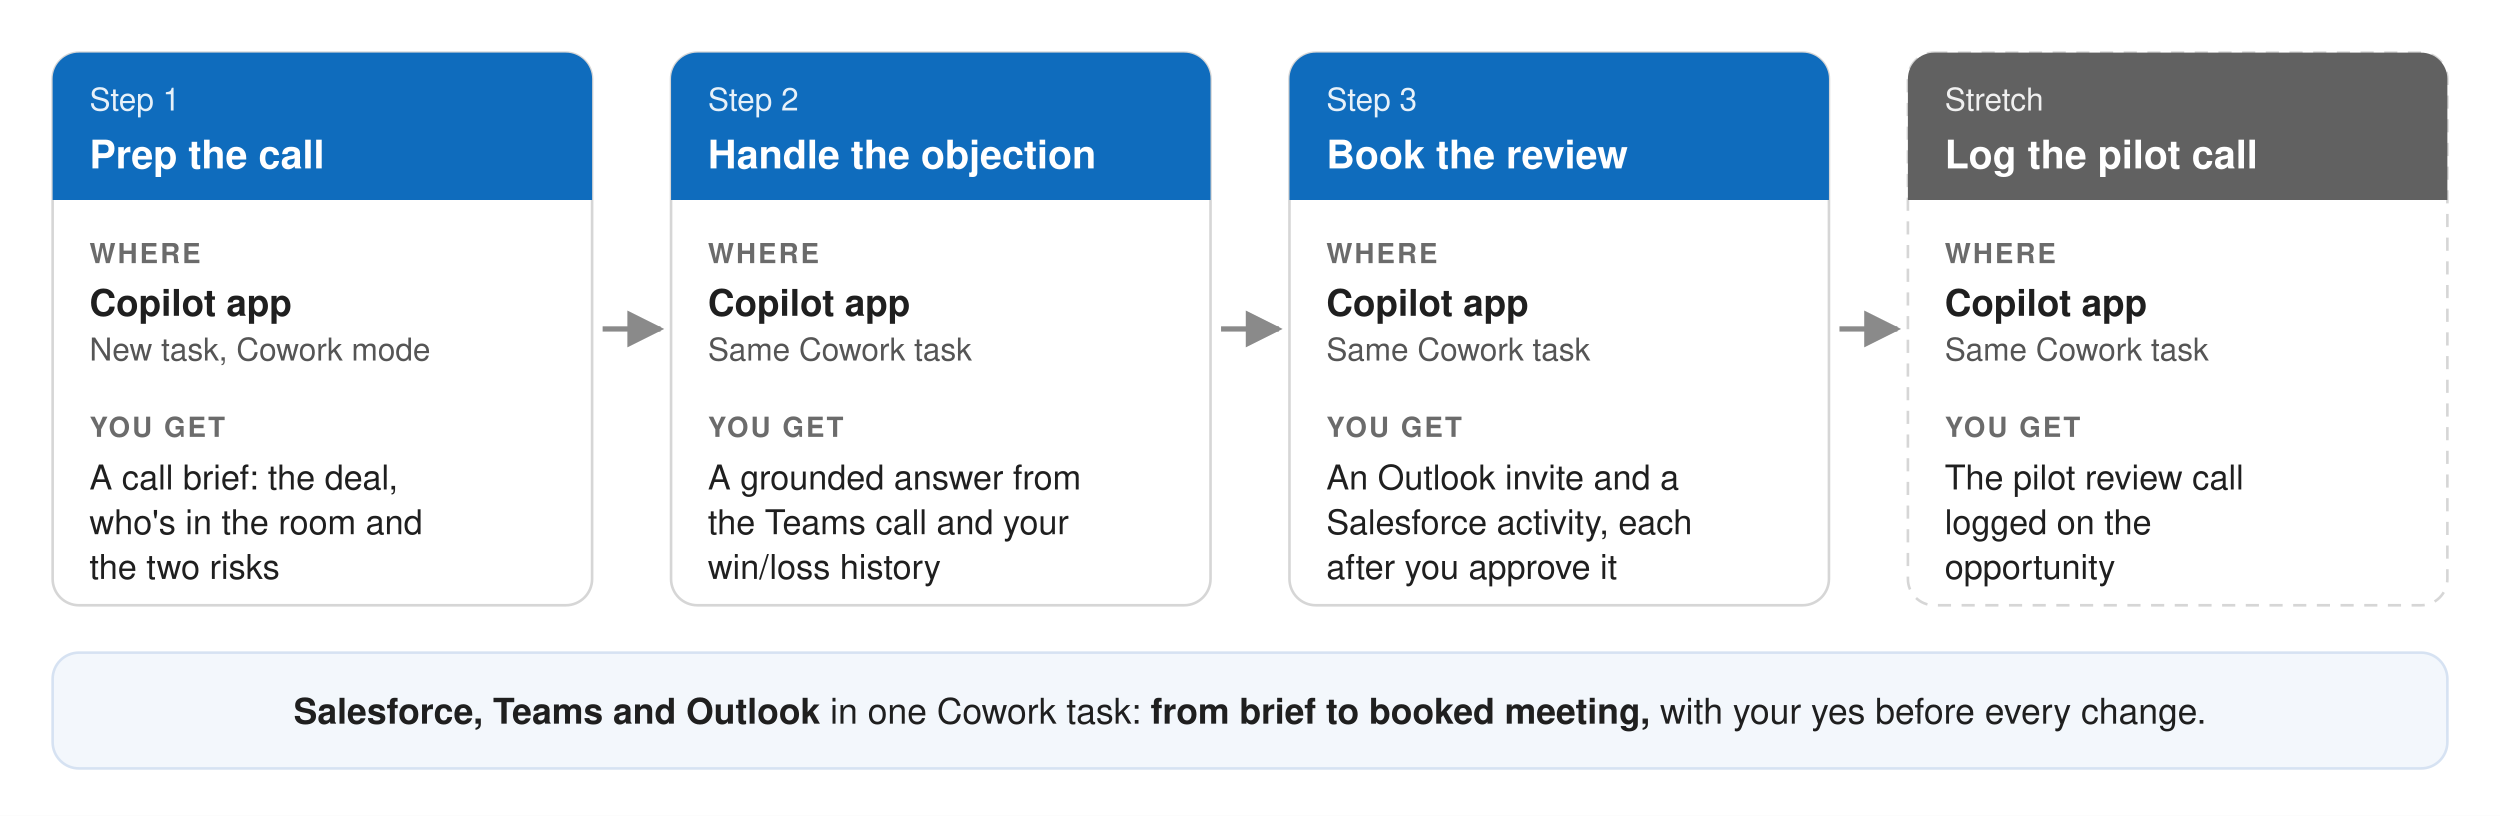
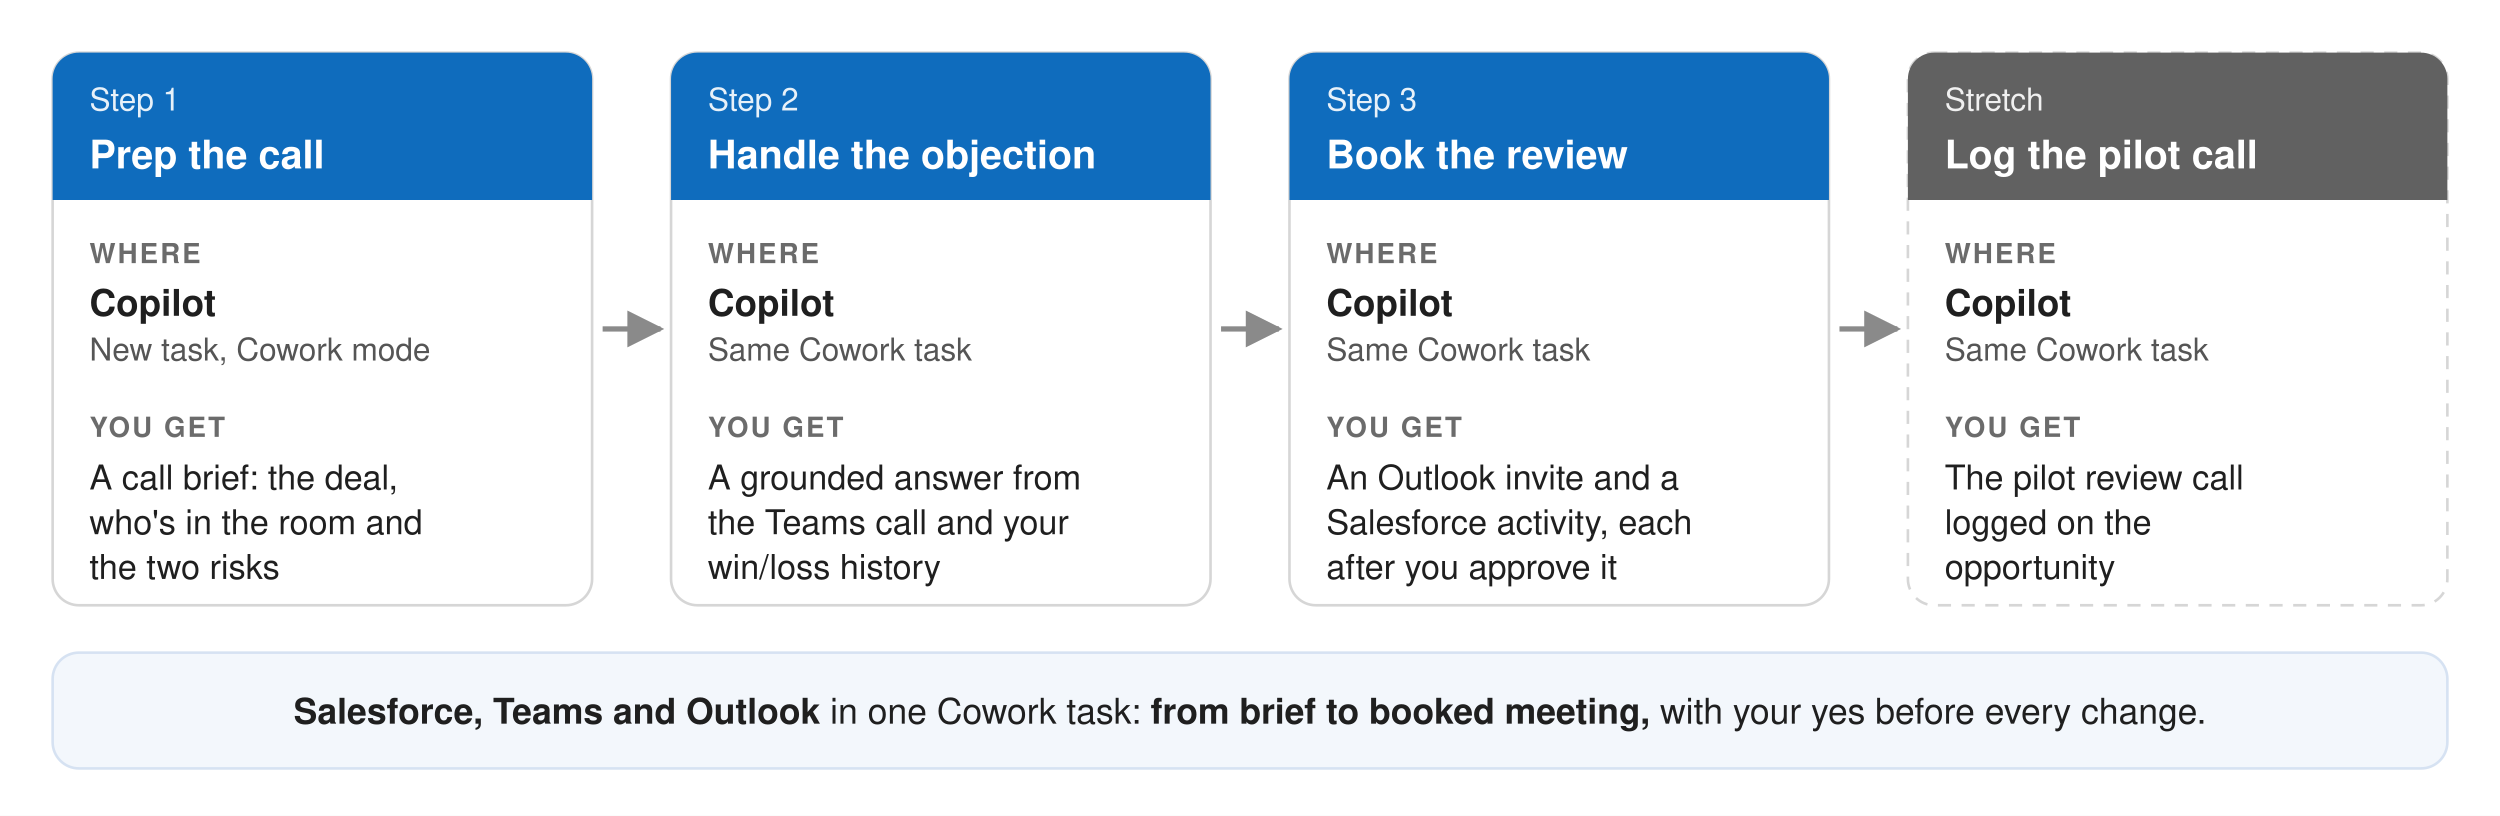
<svg xmlns="http://www.w3.org/2000/svg" viewBox="0 0 950 310" width="950" height="310" font-family="Segoe UI, Helvetica, Arial, sans-serif">
  <defs>
    <marker id="arrow" viewBox="0 0 10 10" refX="9" refY="5" markerWidth="7" markerHeight="7" orient="auto">
      <path d="M0,0 L10,5 L0,10 z" fill="#8A8A8A" />
    </marker>
    <style>
      .label { font-size: 10.5px; font-weight: 700; fill: #6B6B6B; letter-spacing: 0.8px; }
      .where { font-size: 14px; font-weight: 600; fill: #1F1F1F; }
      .hint { font-size: 12px; fill: #555555; }
      .get { font-size: 13px; fill: #1F1F1F; }
      .step { font-size: 12px; fill: #FFFFFF; fill-opacity: 0.9; }
      .title { font-size: 15px; font-weight: 700; fill: #FFFFFF; }
    </style>
  </defs>
  <rect x="0" y="0" width="950" height="310" fill="#FFFFFF" />
  <rect x="20" y="20" width="205" height="210" rx="10" fill="#FFFFFF" stroke="#D6D6D6" />
  <path d="M20,76 V30 a10,10 0 0 1 10,-10 H215 a10,10 0 0 1 10,10 V76 z" fill="#0F6CBD" />
  <text x="34" y="42" class="step">Step 1</text>
  <text x="34" y="64" class="title">Prep the call</text>
  <text x="34" y="100" class="label">WHERE</text>
-   <text x="34" y="120" class="where">Copilot app</text>
+   <text x="34" y="120" class="where">Copilot</text>
  <text x="34" y="137" class="hint">New task, Cowork mode</text>
  <text x="34" y="166" class="label">YOU GET</text>
  <text x="34" y="186" class="get">A call brief: the deal,</text>
  <text x="34" y="203" class="get">who's in the room and</text>
  <text x="34" y="220" class="get">the two risks</text>
  <line x1="229" y1="125" x2="251" y2="125" stroke="#8A8A8A" stroke-width="2" marker-end="url(#arrow)" />
  <rect x="255" y="20" width="205" height="210" rx="10" fill="#FFFFFF" stroke="#D6D6D6" />
  <path d="M255,76 V30 a10,10 0 0 1 10,-10 H450 a10,10 0 0 1 10,10 V76 z" fill="#0F6CBD" />
  <text x="269" y="42" class="step">Step 2</text>
  <text x="269" y="64" class="title">Handle the objection</text>
  <text x="269" y="100" class="label">WHERE</text>
-   <text x="269" y="120" class="where">Copilot app</text>
+   <text x="269" y="120" class="where">Copilot</text>
  <text x="269" y="137" class="hint">Same Cowork task</text>
  <text x="269" y="166" class="label">YOU GET</text>
  <text x="269" y="186" class="get">A grounded answer from</text>
  <text x="269" y="203" class="get">the Teams call and your</text>
  <text x="269" y="220" class="get">win/loss history</text>
  <line x1="464" y1="125" x2="486" y2="125" stroke="#8A8A8A" stroke-width="2" marker-end="url(#arrow)" />
  <rect x="490" y="20" width="205" height="210" rx="10" fill="#FFFFFF" stroke="#D6D6D6" />
  <path d="M490,76 V30 a10,10 0 0 1 10,-10 H685 a10,10 0 0 1 10,10 V76 z" fill="#0F6CBD" />
  <text x="504" y="42" class="step">Step 3</text>
  <text x="504" y="64" class="title">Book the review</text>
  <text x="504" y="100" class="label">WHERE</text>
-   <text x="504" y="120" class="where">Copilot app</text>
+   <text x="504" y="120" class="where">Copilot</text>
  <text x="504" y="137" class="hint">Same Cowork task</text>
  <text x="504" y="166" class="label">YOU GET</text>
  <text x="504" y="186" class="get">An Outlook invite and a</text>
  <text x="504" y="203" class="get">Salesforce activity, each</text>
  <text x="504" y="220" class="get">after you approve it</text>
  <line x1="699" y1="125" x2="721" y2="125" stroke="#8A8A8A" stroke-width="2" marker-end="url(#arrow)" />
  <rect x="725" y="20" width="205" height="210" rx="10" fill="#FFFFFF" stroke="#D6D6D6" stroke-dasharray="5,4" />
  <path d="M725,76 V30 a10,10 0 0 1 10,-10 H920 a10,10 0 0 1 10,10 V76 z" fill="#616161" />
  <text x="739" y="42" class="step">Stretch</text>
  <text x="739" y="64" class="title">Log the pilot call</text>
  <text x="739" y="100" class="label">WHERE</text>
-   <text x="739" y="120" class="where">Copilot app</text>
+   <text x="739" y="120" class="where">Copilot</text>
  <text x="739" y="137" class="hint">Same Cowork task</text>
  <text x="739" y="166" class="label">YOU GET</text>
  <text x="739" y="186" class="get">The pilot review call</text>
  <text x="739" y="203" class="get">logged on the</text>
  <text x="739" y="220" class="get">opportunity</text>
  <rect x="20" y="248" width="910" height="44" rx="10" fill="#F3F7FC" stroke="#D6E2F2" />
  <text x="475" y="275" text-anchor="middle" font-size="13.5" fill="#1F1F1F">
    <tspan font-weight="700">Salesforce, Teams and Outlook</tspan> in one Cowork task: <tspan font-weight="700">from brief to booked meeting,</tspan> with your yes before every change.</text>
</svg>
